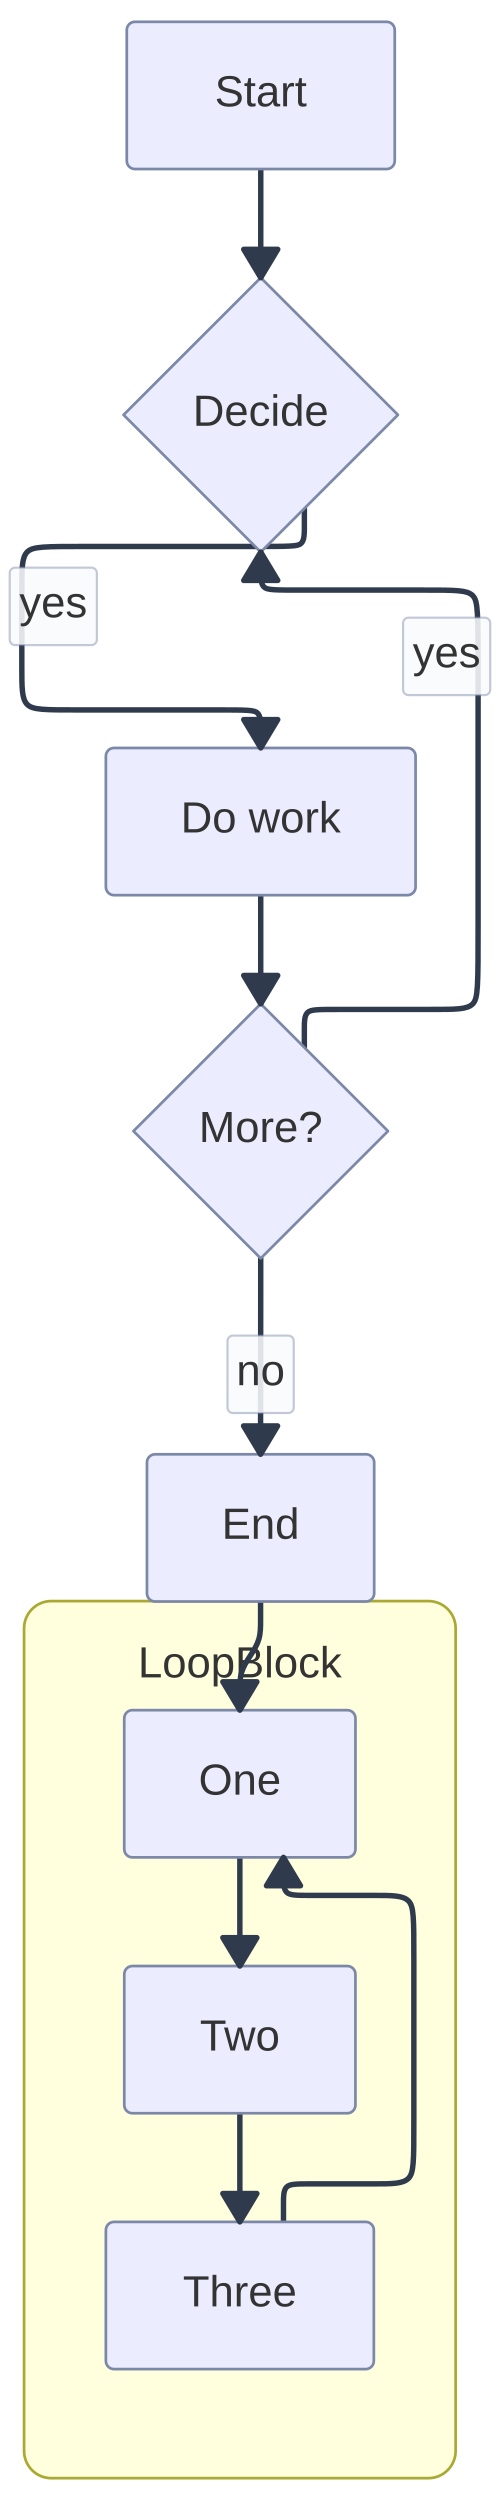
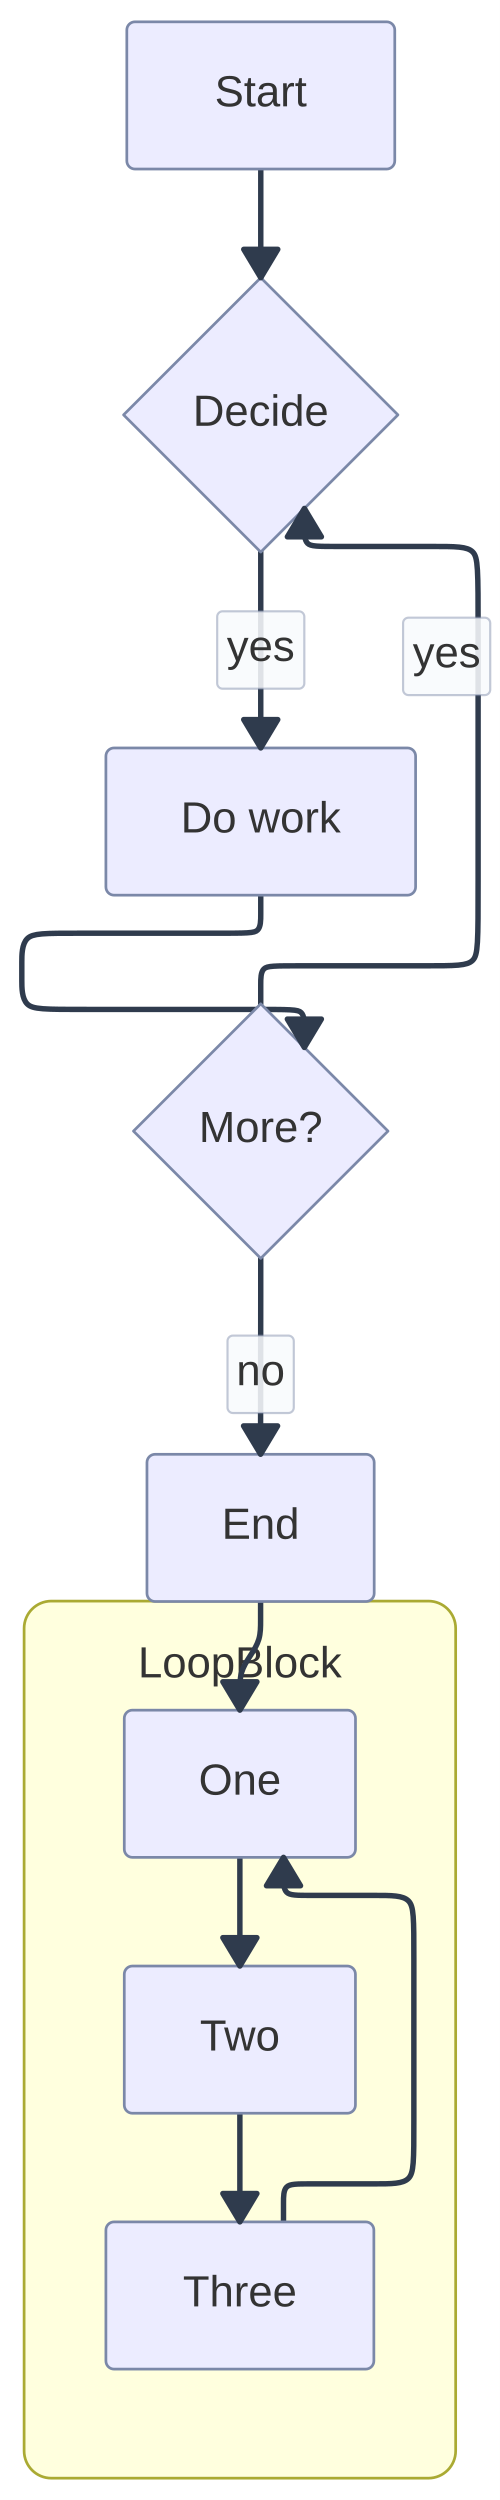
- <svg xmlns="http://www.w3.org/2000/svg" width="183.348" height="916.914" viewBox="0 0 183.348 916.914">
-   <rect x="0" y="0" width="183.348" height="916.914" fill="#FFFFFF" />
+ <svg xmlns="http://www.w3.org/2000/svg" width="183.354" height="916.914" viewBox="0 0 183.354 916.914">
+   <rect x="0" y="0" width="183.354" height="916.914" fill="#FFFFFF" />
  <defs>
    <marker id="arrow-0" viewBox="0 0 10 10" refX="5" refY="5" markerUnits="userSpaceOnUse" markerWidth="8" markerHeight="8" orient="auto">
      <path d="M 0 0 L 10 5 L 0 10 z" fill="#2F3B4D" stroke="#2F3B4D" stroke-width="1" stroke-dasharray="1,0" />
    </marker>
    <marker id="arrow-start-0" viewBox="0 0 10 10" refX="4.5" refY="5" markerUnits="userSpaceOnUse" markerWidth="8" markerHeight="8" orient="auto">
      <path d="M 0 5 L 10 10 L 10 0 z" fill="#2F3B4D" stroke="#2F3B4D" stroke-width="1" stroke-dasharray="1,0" />
    </marker>
  </defs>
-   <rect x="8.83" y="587.22" width="158.28" height="321.69" rx="10" ry="10" fill="#FFFFDE" stroke="#AAAA33" stroke-width="1" />
-   <text x="87.97" y="615.22" text-anchor="middle" font-family="'trebuchet ms', verdana, arial, sans-serif" font-size="16" fill="#333333">
-     <tspan x="87.97" dy="0.00">LoopBlock</tspan>
+   <rect x="8.84" y="587.22" width="158.28" height="321.69" rx="10" ry="10" fill="#FFFFDE" stroke="#AAAA33" stroke-width="1" />
+   <text x="87.98" y="615.22" text-anchor="middle" font-family="'trebuchet ms', verdana, arial, sans-serif" font-size="16" fill="#333333">
+     <tspan x="87.98" dy="0.00">LoopBlock</tspan>
  </text>
-   <path d="M 95.639,62.000L 95.639,63.328C95.639,64.656,95.639,67.313,95.639,69.637C95.639,71.961,95.639,73.954,95.638,75.946C95.638,77.938,95.637,79.930,95.636,80.927C95.635,81.923,95.635,81.923,95.635,82.919C95.634,83.915,95.633,85.907,95.632,87.900C95.632,89.892,95.632,91.884,95.632,94.208C95.632,96.533,95.632,99.189,95.632,100.517L 95.632,101.845" fill="none" stroke="#2F3B4D" stroke-width="2" stroke-linecap="round" stroke-linejoin="round" />
-   <path d="M 111.632,186.479L 111.632,187.642C111.632,188.804,111.632,191.128,111.632,193.452C111.632,195.777,111.632,198.101,110.470,199.263C109.307,200.425,106.983,200.425,91.711,200.425C76.439,200.425,48.220,200.425,32.110,200.425C16.000,200.425,12.000,200.425,10.000,202.425C8.000,204.425,8.000,208.425,8.000,216.418C8.000,224.410,8.000,236.394,8.000,244.387C8.000,252.379,8.000,256.379,10.000,258.379C12.000,260.379,16.000,260.379,29.442,260.379C42.885,260.379,65.769,260.379,78.374,260.379C90.978,260.379,93.302,260.379,94.464,261.541C95.627,262.703,95.627,265.028,95.627,267.352C95.627,269.676,95.627,272.001,95.627,273.163L 95.627,274.325" fill="none" stroke="#2F3B4D" stroke-width="2" stroke-linecap="round" stroke-linejoin="round" />
-   <rect x="3.56" y="208.20" width="31.97" height="28.40" rx="2" ry="2" fill="rgba(248,250,252, 0.92)" fill-opacity="0.95" stroke="#7B88A8" stroke-opacity="0.45" stroke-width="0.8" />
-   <text x="19.54" y="226.40" text-anchor="middle" font-family="'trebuchet ms', verdana, arial, sans-serif" font-size="16" fill="#333333">
-     <tspan x="19.54" dy="0.00">yes</tspan>
+   <path d="M 95.644,62.000L 95.644,63.328C95.644,64.656,95.644,67.313,95.644,69.637C95.644,71.961,95.644,73.954,95.644,75.946C95.643,77.938,95.642,79.930,95.641,80.927C95.641,81.923,95.641,81.923,95.640,82.919C95.640,83.915,95.638,85.907,95.638,87.900C95.637,89.892,95.637,91.884,95.637,94.208C95.637,96.533,95.637,99.189,95.637,100.517L 95.637,101.845" fill="none" stroke="#2F3B4D" stroke-width="2" stroke-linecap="round" stroke-linejoin="round" />
+   <path d="M 95.637,202.479 L 95.632,274.325" fill="none" stroke="#2F3B4D" stroke-width="2" stroke-linecap="round" stroke-linejoin="round" />
+   <rect x="79.65" y="224.20" width="31.97" height="28.40" rx="2" ry="2" fill="rgba(248,250,252, 0.92)" fill-opacity="0.95" stroke="#7B88A8" stroke-opacity="0.45" stroke-width="0.8" />
+   <text x="95.63" y="242.40" text-anchor="middle" font-family="'trebuchet ms', verdana, arial, sans-serif" font-size="16" fill="#333333">
+     <tspan x="95.63" dy="0.00">yes</tspan>
  </text>
-   <path d="M 95.627,328.325 L 95.621,368.170" fill="none" stroke="#2F3B4D" stroke-width="2" stroke-linecap="round" stroke-linejoin="round" />
-   <path d="M 111.621,384.170L 111.621,383.008C111.621,381.846,111.621,379.522,111.621,377.197C111.621,374.873,111.621,372.549,112.783,371.387C113.945,370.224,116.269,370.224,124.891,370.224C133.512,370.224,148.430,370.224,157.889,370.224C167.348,370.224,171.348,370.224,173.348,368.224C175.348,366.224,175.348,362.224,175.348,338.591C175.348,314.958,175.348,271.692,175.348,248.059C175.348,224.425,175.348,220.425,173.348,218.425C171.348,216.425,167.348,216.425,155.224,216.425C143.100,216.425,122.853,216.425,111.566,216.425C100.280,216.425,97.956,216.425,96.794,215.263C95.632,214.101,95.632,211.777,95.632,209.452C95.632,207.128,95.632,204.804,95.632,203.642L 95.632,202.479" fill="none" stroke="#2F3B4D" stroke-width="2" stroke-linecap="round" stroke-linejoin="round" />
+   <path d="M 95.632,328.325L 95.632,329.487C95.632,330.649,95.632,332.974,95.632,335.298C95.632,337.622,95.632,339.947,94.470,341.109C93.308,342.271,90.983,342.271,78.378,342.271C65.773,342.271,42.886,342.271,29.443,342.271C16.000,342.271,12.000,342.271,10.000,344.271C8.000,346.271,8.000,350.271,8.000,352.930C8.000,355.589,8.000,356.907,8.000,359.566C8.000,362.224,8.000,366.224,10.000,368.224C12.000,370.224,16.000,370.224,32.109,370.224C48.218,370.224,76.436,370.224,91.707,370.224C106.978,370.224,109.302,370.224,110.464,371.387C111.626,372.549,111.626,374.873,111.626,377.197C111.626,379.522,111.626,381.846,111.626,383.008L 111.626,384.170" fill="none" stroke="#2F3B4D" stroke-width="2" stroke-linecap="round" stroke-linejoin="round" />
+   <path d="M 95.626,368.170L 95.626,367.008C95.626,365.846,95.626,363.522,95.626,361.197C95.626,358.873,95.626,356.549,96.788,355.387C97.951,354.224,100.275,354.224,111.563,354.224C122.851,354.224,143.102,354.224,155.228,354.224C167.354,354.224,171.354,354.224,173.354,352.224C175.354,350.224,175.354,346.224,175.354,322.591C175.354,298.958,175.354,255.692,175.354,232.059C175.354,208.425,175.354,204.425,173.354,202.425C171.354,200.425,167.354,200.425,157.896,200.425C148.439,200.425,133.525,200.425,124.905,200.425C116.286,200.425,113.961,200.425,112.799,199.263C111.637,198.101,111.637,195.777,111.637,193.452C111.637,191.128,111.637,188.804,111.637,187.642L 111.637,186.479" fill="none" stroke="#2F3B4D" stroke-width="2" stroke-linecap="round" stroke-linejoin="round" />
  <rect x="147.83" y="226.54" width="31.97" height="28.40" rx="2" ry="2" fill="rgba(248,250,252, 0.92)" fill-opacity="0.95" stroke="#7B88A8" stroke-opacity="0.45" stroke-width="0.8" />
-   <text x="163.81" y="244.74" text-anchor="middle" font-family="'trebuchet ms', verdana, arial, sans-serif" font-size="16" fill="#333333">
-     <tspan x="163.81" dy="0.00">yes</tspan>
+   <text x="163.82" y="244.74" text-anchor="middle" font-family="'trebuchet ms', verdana, arial, sans-serif" font-size="16" fill="#333333">
+     <tspan x="163.82" dy="0.00">yes</tspan>
  </text>
-   <path d="M 95.621,461.532L 95.621,462.694C95.621,463.856,95.621,466.181,95.621,468.505C95.621,470.829,95.621,473.154,95.619,475.478C95.618,477.802,95.615,480.127,95.608,486.290C95.601,492.453,95.589,502.456,95.581,508.620C95.574,514.783,95.571,517.107,95.570,519.432C95.569,521.756,95.569,524.080,95.569,526.405C95.569,528.729,95.569,531.053,95.569,532.215L 95.569,533.378" fill="none" stroke="#2F3B4D" stroke-width="2" stroke-linecap="round" stroke-linejoin="round" />
-   <rect x="83.43" y="489.85" width="24.31" height="28.40" rx="2" ry="2" fill="rgba(248,250,252, 0.92)" fill-opacity="0.95" stroke="#7B88A8" stroke-opacity="0.45" stroke-width="0.8" />
+   <path d="M 95.626,461.532L 95.626,462.694C95.626,463.856,95.626,466.181,95.626,468.505C95.626,470.829,95.626,473.154,95.625,475.478C95.624,477.802,95.621,480.127,95.613,486.290C95.606,492.453,95.594,502.456,95.587,508.620C95.580,514.783,95.577,517.107,95.575,519.432C95.574,521.756,95.574,524.080,95.574,526.405C95.574,528.729,95.574,531.053,95.574,532.215L 95.574,533.378" fill="none" stroke="#2F3B4D" stroke-width="2" stroke-linecap="round" stroke-linejoin="round" />
+   <rect x="83.44" y="489.85" width="24.31" height="28.40" rx="2" ry="2" fill="rgba(248,250,252, 0.92)" fill-opacity="0.95" stroke="#7B88A8" stroke-opacity="0.45" stroke-width="0.8" />
  <text x="95.59" y="508.05" text-anchor="middle" font-family="'trebuchet ms', verdana, arial, sans-serif" font-size="16" fill="#333333">
    <tspan x="95.59" dy="0.00">no</tspan>
  </text>
-   <path d="M 87.971,681.223 L 87.971,721.068" fill="none" stroke="#2F3B4D" stroke-width="2" stroke-linecap="round" stroke-linejoin="round" />
-   <path d="M 87.971,775.068 L 87.972,814.914" fill="none" stroke="#2F3B4D" stroke-width="2" stroke-linecap="round" stroke-linejoin="round" />
-   <path d="M 103.972,814.914L 103.972,813.752C103.972,812.590,103.972,810.265,103.972,807.941C103.972,805.617,103.972,803.292,105.134,802.130C106.296,800.968,108.620,800.968,114.589,800.968C120.558,800.968,130.172,800.968,136.979,800.968C143.786,800.968,147.786,800.968,149.786,798.968C151.786,796.968,151.786,792.968,151.786,777.335C151.786,761.702,151.786,734.435,151.786,718.802C151.786,703.169,151.786,699.169,149.786,697.169C147.786,695.169,143.786,695.169,136.979,695.169C130.172,695.169,120.558,695.169,114.589,695.169C108.620,695.169,106.295,695.169,105.133,694.007C103.971,692.845,103.971,690.520,103.971,688.196C103.971,685.872,103.971,683.547,103.971,682.385L 103.971,681.223" fill="none" stroke="#2F3B4D" stroke-width="2" stroke-linecap="round" stroke-linejoin="round" />
-   <path d="M 95.569,587.378L 95.569,588.540C95.569,589.702,95.569,592.026,95.569,594.350C95.569,596.675,95.569,598.999,94.945,601.142C94.322,603.285,93.075,605.247,92.432,606.258C91.789,607.270,91.750,607.331,91.107,608.342C90.465,609.354,89.218,611.315,88.594,613.458C87.971,615.601,87.971,617.926,87.971,620.250C87.971,622.574,87.971,624.899,87.971,626.061L 87.971,627.223" fill="none" stroke="#2F3B4D" stroke-width="2" stroke-linecap="round" stroke-linejoin="round" />
-   <rect x="46.50" y="8.00" width="98.28" height="54.00" rx="3" ry="3" fill="#ECECFF" stroke="#7B88A8" stroke-width="1" stroke-linejoin="round" stroke-linecap="round" />
+   <path d="M 87.977,681.223 L 87.976,721.068" fill="none" stroke="#2F3B4D" stroke-width="2" stroke-linecap="round" stroke-linejoin="round" />
+   <path d="M 87.976,775.068 L 87.977,814.914" fill="none" stroke="#2F3B4D" stroke-width="2" stroke-linecap="round" stroke-linejoin="round" />
+   <path d="M 103.977,814.914L 103.977,813.752C103.977,812.590,103.977,810.265,103.977,807.941C103.977,805.617,103.977,803.292,105.139,802.130C106.301,800.968,108.626,800.968,114.595,800.968C120.564,800.968,130.178,800.968,136.984,800.968C143.791,800.968,147.791,800.968,149.791,798.968C151.791,796.968,151.791,792.968,151.791,777.335C151.791,761.702,151.791,734.435,151.791,718.802C151.791,703.169,151.791,699.169,149.791,697.169C147.791,695.169,143.791,695.169,136.984,695.169C130.177,695.169,120.563,695.169,114.594,695.169C108.625,695.169,106.301,695.169,105.139,694.007C103.977,692.845,103.977,690.520,103.977,688.196C103.977,685.872,103.977,683.547,103.977,682.385L 103.977,681.223" fill="none" stroke="#2F3B4D" stroke-width="2" stroke-linecap="round" stroke-linejoin="round" />
+   <path d="M 95.574,587.378L 95.574,588.540C95.574,589.702,95.574,592.026,95.574,594.350C95.574,596.675,95.574,598.999,94.951,601.142C94.327,603.285,93.080,605.247,92.438,606.258C91.795,607.270,91.756,607.331,91.113,608.342C90.470,609.354,89.223,611.315,88.600,613.458C87.977,615.601,87.977,617.926,87.977,620.250C87.977,622.574,87.977,624.899,87.977,626.061L 87.977,627.223" fill="none" stroke="#2F3B4D" stroke-width="2" stroke-linecap="round" stroke-linejoin="round" />
+   <rect x="46.51" y="8.00" width="98.28" height="54.00" rx="3" ry="3" fill="#ECECFF" stroke="#7B88A8" stroke-width="1" stroke-linejoin="round" stroke-linecap="round" />
  <text x="95.64" y="39.00" text-anchor="middle" font-family="'trebuchet ms', verdana, arial, sans-serif" font-size="16" fill="#333333">
    <tspan x="95.64" dy="0.00">Start</tspan>
  </text>
-   <polygon points="95.63,101.85 145.95,152.16 95.63,202.48 45.31,152.16" fill="#ECECFF" stroke="#7B88A8" stroke-width="1" stroke-linejoin="round" stroke-linecap="round" />
-   <text x="95.63" y="156.16" text-anchor="middle" font-family="'trebuchet ms', verdana, arial, sans-serif" font-size="16" fill="#333333">
-     <tspan x="95.63" dy="0.00">Decide</tspan>
+   <polygon points="95.64,101.85 145.95,152.16 95.64,202.48 45.32,152.16" fill="#ECECFF" stroke="#7B88A8" stroke-width="1" stroke-linejoin="round" stroke-linecap="round" />
+   <text x="95.64" y="156.16" text-anchor="middle" font-family="'trebuchet ms', verdana, arial, sans-serif" font-size="16" fill="#333333">
+     <tspan x="95.64" dy="0.00">Decide</tspan>
  </text>
-   <rect x="38.83" y="274.32" width="113.59" height="54.00" rx="3" ry="3" fill="#ECECFF" stroke="#7B88A8" stroke-width="1" stroke-linejoin="round" stroke-linecap="round" />
+   <rect x="38.84" y="274.32" width="113.59" height="54.00" rx="3" ry="3" fill="#ECECFF" stroke="#7B88A8" stroke-width="1" stroke-linejoin="round" stroke-linecap="round" />
  <text x="95.63" y="305.32" text-anchor="middle" font-family="'trebuchet ms', verdana, arial, sans-serif" font-size="16" fill="#333333">
    <tspan x="95.63" dy="0.00">Do work</tspan>
  </text>
-   <polygon points="95.62,368.17 142.30,414.85 95.62,461.53 48.94,414.85" fill="#ECECFF" stroke="#7B88A8" stroke-width="1" stroke-linejoin="round" stroke-linecap="round" />
-   <text x="95.62" y="418.85" text-anchor="middle" font-family="'trebuchet ms', verdana, arial, sans-serif" font-size="16" fill="#333333">
-     <tspan x="95.62" dy="0.00">More?</tspan>
+   <polygon points="95.63,368.17 142.31,414.85 95.63,461.53 48.95,414.85" fill="#ECECFF" stroke="#7B88A8" stroke-width="1" stroke-linejoin="round" stroke-linecap="round" />
+   <text x="95.63" y="418.85" text-anchor="middle" font-family="'trebuchet ms', verdana, arial, sans-serif" font-size="16" fill="#333333">
+     <tspan x="95.63" dy="0.00">More?</tspan>
  </text>
  <rect x="53.90" y="533.38" width="83.34" height="54.00" rx="3" ry="3" fill="#ECECFF" stroke="#7B88A8" stroke-width="1" stroke-linejoin="round" stroke-linecap="round" />
  <text x="95.57" y="564.38" text-anchor="middle" font-family="'trebuchet ms', verdana, arial, sans-serif" font-size="16" fill="#333333">
    <tspan x="95.57" dy="0.00">End</tspan>
  </text>
-   <rect x="45.57" y="627.22" width="84.80" height="54.00" rx="3" ry="3" fill="#ECECFF" stroke="#7B88A8" stroke-width="1" stroke-linejoin="round" stroke-linecap="round" />
-   <text x="87.97" y="658.22" text-anchor="middle" font-family="'trebuchet ms', verdana, arial, sans-serif" font-size="16" fill="#333333">
-     <tspan x="87.97" dy="0.00">One</tspan>
+   <rect x="45.58" y="627.22" width="84.80" height="54.00" rx="3" ry="3" fill="#ECECFF" stroke="#7B88A8" stroke-width="1" stroke-linejoin="round" stroke-linecap="round" />
+   <text x="87.98" y="658.22" text-anchor="middle" font-family="'trebuchet ms', verdana, arial, sans-serif" font-size="16" fill="#333333">
+     <tspan x="87.98" dy="0.00">One</tspan>
  </text>
  <rect x="45.58" y="721.07" width="84.78" height="54.00" rx="3" ry="3" fill="#ECECFF" stroke="#7B88A8" stroke-width="1" stroke-linejoin="round" stroke-linecap="round" />
-   <text x="87.97" y="752.07" text-anchor="middle" font-family="'trebuchet ms', verdana, arial, sans-serif" font-size="16" fill="#333333">
-     <tspan x="87.97" dy="0.00">Two</tspan>
+   <text x="87.98" y="752.07" text-anchor="middle" font-family="'trebuchet ms', verdana, arial, sans-serif" font-size="16" fill="#333333">
+     <tspan x="87.98" dy="0.00">Two</tspan>
  </text>
-   <rect x="38.83" y="814.91" width="98.28" height="54.00" rx="3" ry="3" fill="#ECECFF" stroke="#7B88A8" stroke-width="1" stroke-linejoin="round" stroke-linecap="round" />
-   <text x="87.97" y="845.91" text-anchor="middle" font-family="'trebuchet ms', verdana, arial, sans-serif" font-size="16" fill="#333333">
-     <tspan x="87.97" dy="0.00">Three</tspan>
+   <rect x="38.84" y="814.91" width="98.28" height="54.00" rx="3" ry="3" fill="#ECECFF" stroke="#7B88A8" stroke-width="1" stroke-linejoin="round" stroke-linecap="round" />
+   <text x="87.98" y="845.91" text-anchor="middle" font-family="'trebuchet ms', verdana, arial, sans-serif" font-size="16" fill="#333333">
+     <tspan x="87.98" dy="0.00">Three</tspan>
  </text>
-   <g transform="translate(95.63 101.85) rotate(90.00)">
+   <g transform="translate(95.64 101.85) rotate(90.00)">
    <polygon points="0,0 -10.40,6.24 -10.40,-6.24" fill="#2F3B4D" stroke="#2F3B4D" stroke-width="2" stroke-linejoin="round" stroke-linecap="round" />
  </g>
  <g transform="translate(95.63 274.32) rotate(90.00)">
    <polygon points="0,0 -10.40,6.24 -10.40,-6.24" fill="#2F3B4D" stroke="#2F3B4D" stroke-width="2" stroke-linejoin="round" stroke-linecap="round" />
  </g>
-   <g transform="translate(95.62 368.17) rotate(90.00)">
+   <g transform="translate(111.63 384.17) rotate(90.00)">
    <polygon points="0,0 -10.40,6.24 -10.40,-6.24" fill="#2F3B4D" stroke="#2F3B4D" stroke-width="2" stroke-linejoin="round" stroke-linecap="round" />
  </g>
-   <g transform="translate(95.63 202.48) rotate(-90.00)">
+   <g transform="translate(111.64 186.48) rotate(-90.00)">
    <polygon points="0,0 -10.40,6.24 -10.40,-6.24" fill="#2F3B4D" stroke="#2F3B4D" stroke-width="2" stroke-linejoin="round" stroke-linecap="round" />
  </g>
  <g transform="translate(95.57 533.38) rotate(90.00)">
    <polygon points="0,0 -10.40,6.24 -10.40,-6.24" fill="#2F3B4D" stroke="#2F3B4D" stroke-width="2" stroke-linejoin="round" stroke-linecap="round" />
  </g>
-   <g transform="translate(87.97 721.07) rotate(90.00)">
+   <g transform="translate(87.98 721.07) rotate(90.00)">
    <polygon points="0,0 -10.40,6.24 -10.40,-6.24" fill="#2F3B4D" stroke="#2F3B4D" stroke-width="2" stroke-linejoin="round" stroke-linecap="round" />
  </g>
-   <g transform="translate(87.97 814.91) rotate(90.00)">
+   <g transform="translate(87.98 814.91) rotate(90.00)">
    <polygon points="0,0 -10.40,6.24 -10.40,-6.24" fill="#2F3B4D" stroke="#2F3B4D" stroke-width="2" stroke-linejoin="round" stroke-linecap="round" />
  </g>
-   <g transform="translate(103.97 681.22) rotate(-90.00)">
+   <g transform="translate(103.98 681.22) rotate(-90.00)">
    <polygon points="0,0 -10.40,6.24 -10.40,-6.24" fill="#2F3B4D" stroke="#2F3B4D" stroke-width="2" stroke-linejoin="round" stroke-linecap="round" />
  </g>
-   <g transform="translate(87.97 627.22) rotate(90.00)">
+   <g transform="translate(87.98 627.22) rotate(90.00)">
    <polygon points="0,0 -10.40,6.24 -10.40,-6.24" fill="#2F3B4D" stroke="#2F3B4D" stroke-width="2" stroke-linejoin="round" stroke-linecap="round" />
  </g>
</svg>
